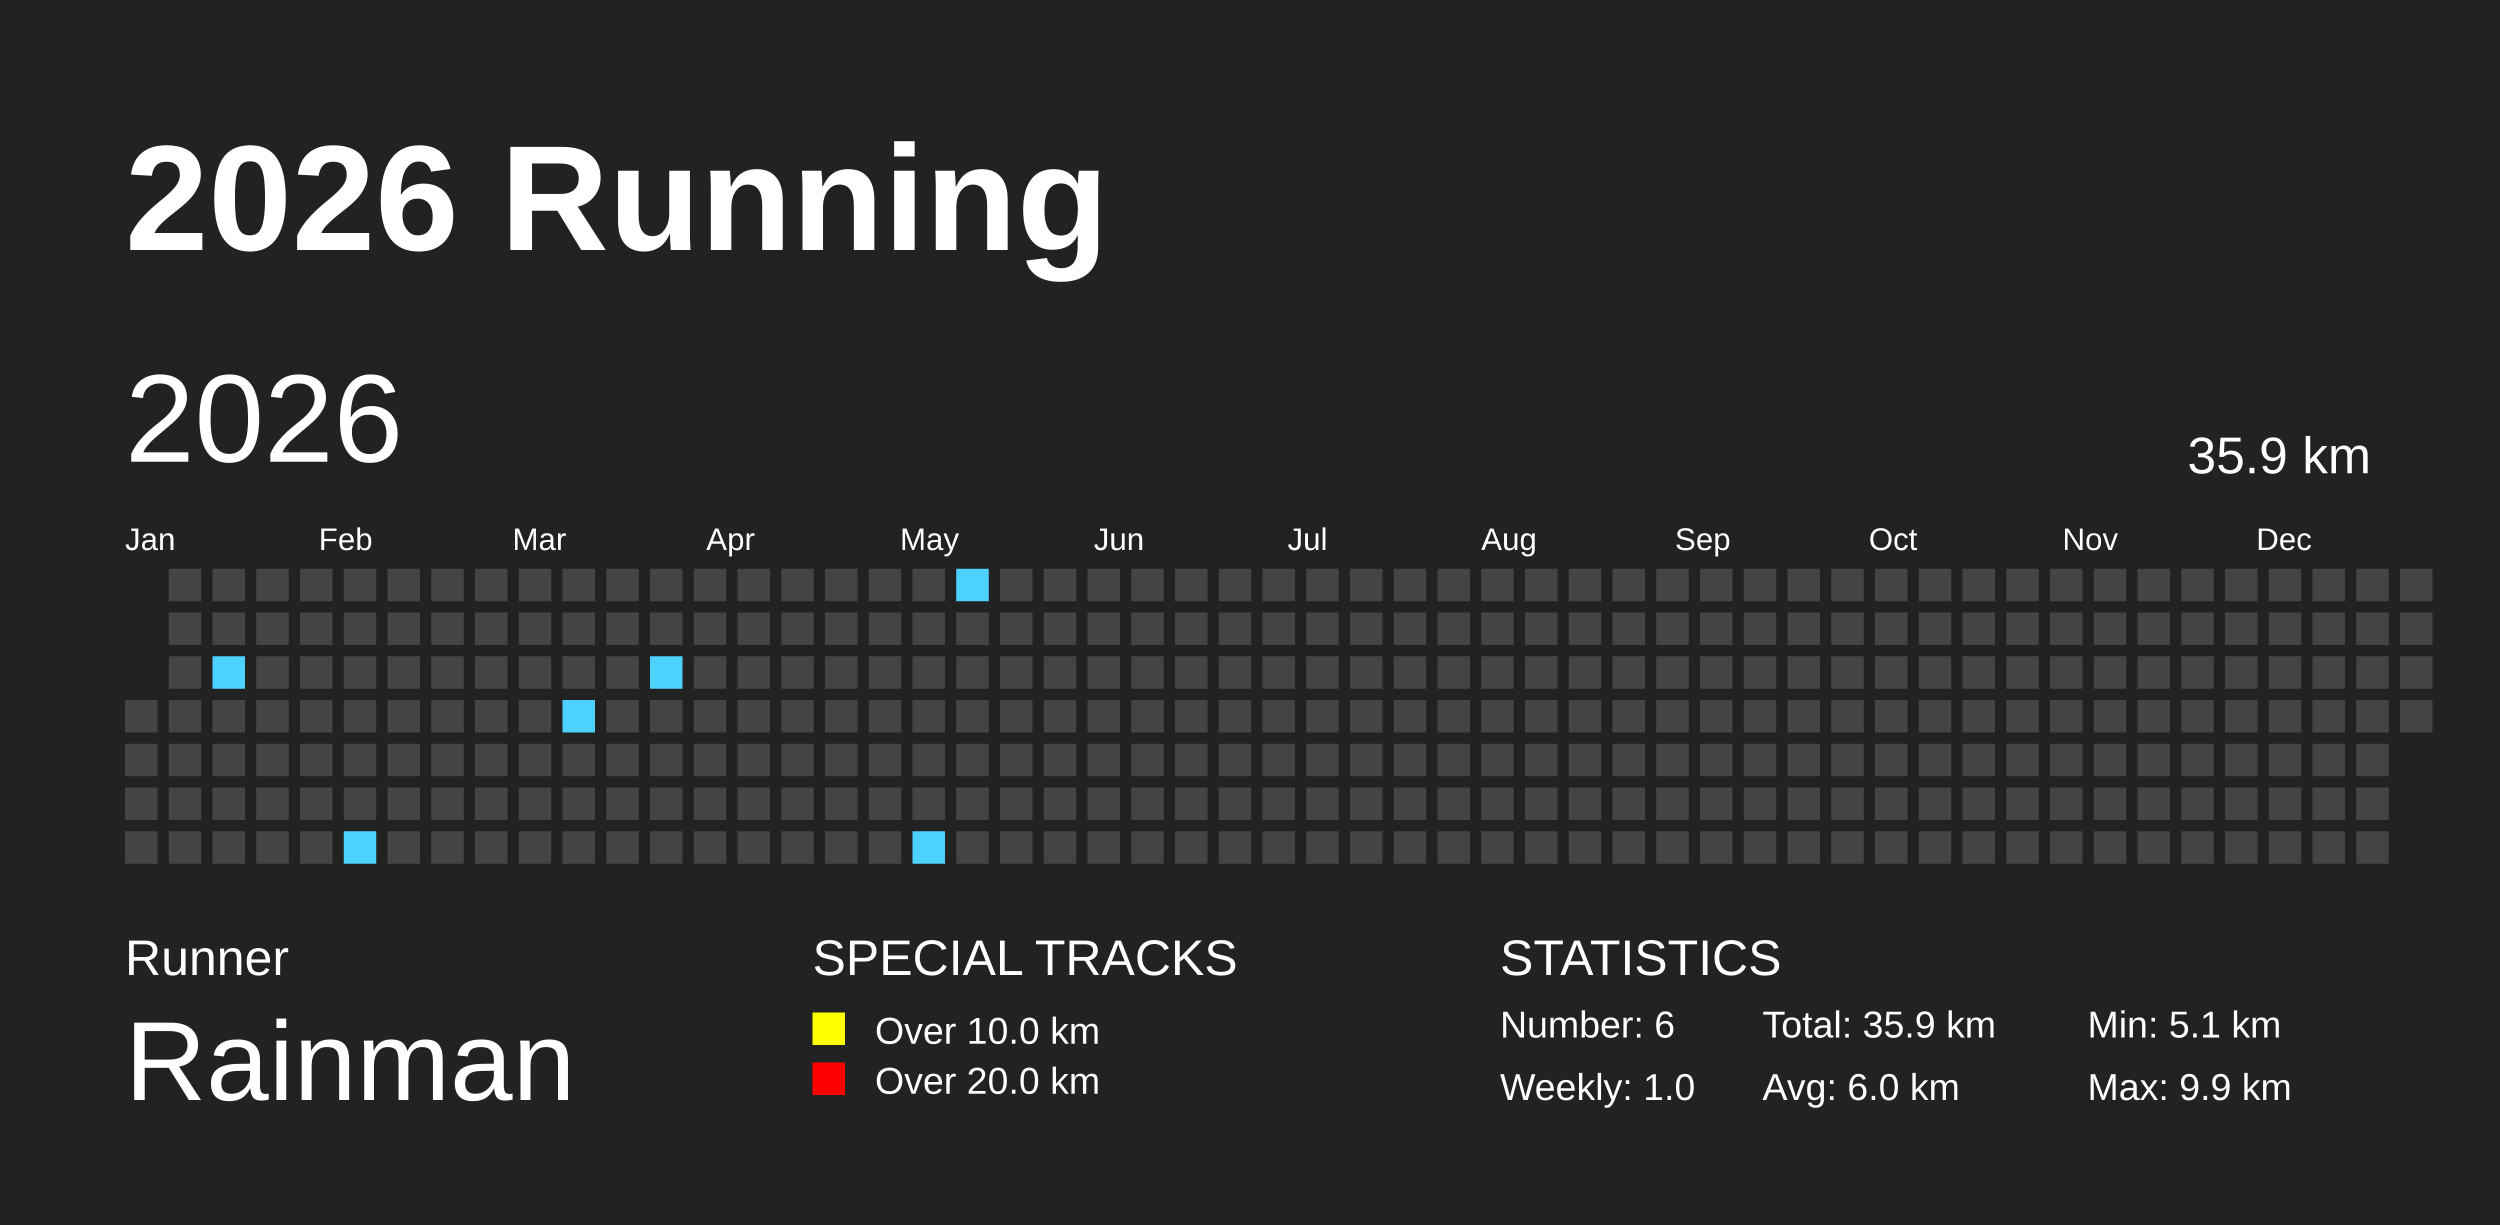
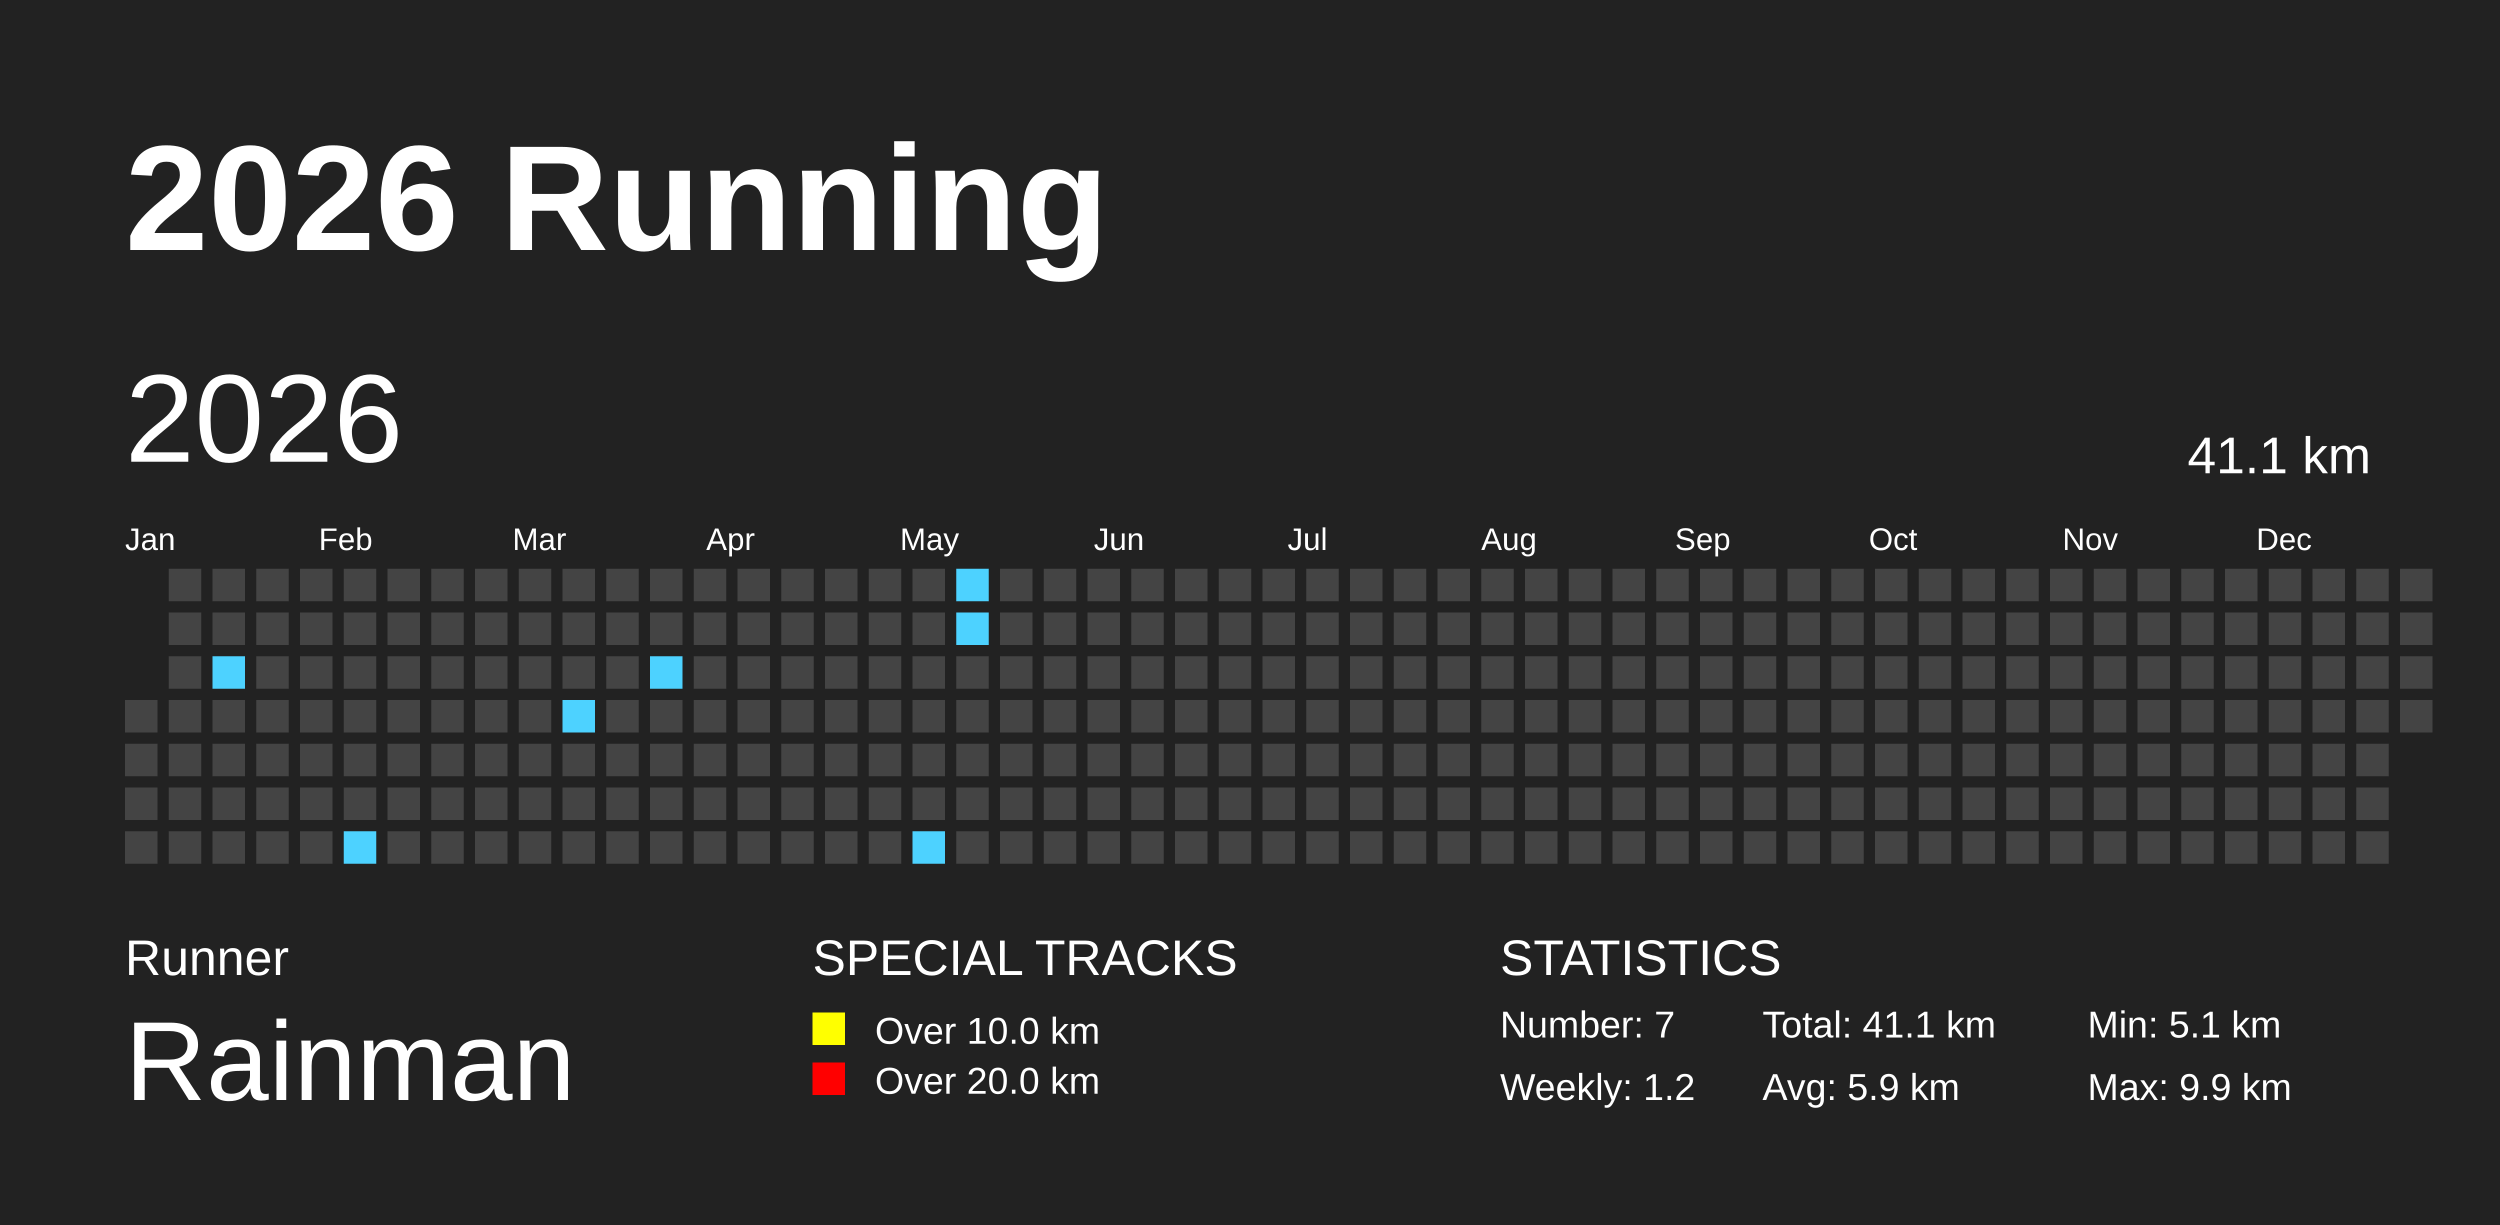
<svg xmlns="http://www.w3.org/2000/svg" baseProfile="full" height="98mm" version="1.1" viewBox="0,0,200,98" width="200mm">
  <defs />
  <rect fill="#222222" height="98" width="200" x="0" y="0" />
  <text fill="#FFFFFF" style="font-size:12px; font-family:Arial; font-weight:bold;" x="10" y="20">2026 Running</text>
  <text fill="#FFFFFF" style="font-size:4px; font-family:Arial" x="10" y="78">Runner</text>
  <text fill="#FFFFFF" style="font-size:9px; font-family:Arial" x="10" y="88">Rainman</text>
  <text fill="#FFFFFF" style="font-size:4px; font-family:Arial" x="65" y="78">SPECIAL TRACKS</text>
  <rect fill="yellow" height="2.6" width="2.6" x="65" y="81" />
  <text fill="#FFFFFF" style="font-size:3px; font-family:Arial" x="70" y="83.5">Over 10.0 km</text>
  <rect fill="red" height="2.6" width="2.6" x="65" y="85" />
  <text fill="#FFFFFF" style="font-size:3px; font-family:Arial" x="70" y="87.5">Over 20.0 km</text>
  <text fill="#FFFFFF" style="font-size:4px; font-family:Arial" x="120" y="78">STATISTICS</text>
-   <text fill="#FFFFFF" style="font-size:3px; font-family:Arial" x="120" y="83">Number: 6</text>
-   <text fill="#FFFFFF" style="font-size:3px; font-family:Arial" x="120" y="88">Weekly: 1.0</text>
-   <text fill="#FFFFFF" style="font-size:3px; font-family:Arial" x="141" y="83">Total: 35.9 km</text>
-   <text fill="#FFFFFF" style="font-size:3px; font-family:Arial" x="141" y="88">Avg: 6.0 km</text>
+   <text fill="#FFFFFF" style="font-size:3px; font-family:Arial" x="120" y="83">Number: 7</text>
+   <text fill="#FFFFFF" style="font-size:3px; font-family:Arial" x="120" y="88">Weekly: 1.2</text>
+   <text fill="#FFFFFF" style="font-size:3px; font-family:Arial" x="141" y="83">Total: 41.1 km</text>
+   <text fill="#FFFFFF" style="font-size:3px; font-family:Arial" x="141" y="88">Avg: 5.9 km</text>
  <text fill="#FFFFFF" style="font-size:3px; font-family:Arial" x="167" y="83">Min: 5.1 km</text>
  <text fill="#FFFFFF" style="font-size:3px; font-family:Arial" x="167" y="88">Max: 9.9 km</text>
  <text dominant-baseline="hanging" fill="#FFFFFF" style="font-size:10.0px; font-family:Arial;" x="10" y="30">2026</text>
-   <text dominant-baseline="hanging" fill="#FFFFFF" style="font-size:4.125px; font-family:Arial;" x="175" y="35">35.9 km</text>
+   <text dominant-baseline="hanging" fill="#FFFFFF" style="font-size:4.125px; font-family:Arial;" x="175" y="35">41.1 km</text>
  <text fill="#FFFFFF" style="font-size:2.5px; font-family:Arial" x="10.0" y="44">Jan</text>
  <text fill="#FFFFFF" style="font-size:2.5px; font-family:Arial" x="25.5" y="44">Feb</text>
  <text fill="#FFFFFF" style="font-size:2.5px; font-family:Arial" x="41.0" y="44">Mar</text>
  <text fill="#FFFFFF" style="font-size:2.5px; font-family:Arial" x="56.5" y="44">Apr</text>
  <text fill="#FFFFFF" style="font-size:2.5px; font-family:Arial" x="72.0" y="44">May</text>
  <text fill="#FFFFFF" style="font-size:2.5px; font-family:Arial" x="87.5" y="44">Jun</text>
  <text fill="#FFFFFF" style="font-size:2.5px; font-family:Arial" x="103.0" y="44">Jul</text>
  <text fill="#FFFFFF" style="font-size:2.5px; font-family:Arial" x="118.5" y="44">Aug</text>
  <text fill="#FFFFFF" style="font-size:2.5px; font-family:Arial" x="134.0" y="44">Sep</text>
  <text fill="#FFFFFF" style="font-size:2.5px; font-family:Arial" x="149.5" y="44">Oct</text>
  <text fill="#FFFFFF" style="font-size:2.5px; font-family:Arial" x="165.0" y="44">Nov</text>
  <text fill="#FFFFFF" style="font-size:2.5px; font-family:Arial" x="180.5" y="44">Dec</text>
  <rect fill="#444444" height="2.6" width="2.6" x="10.0" y="56.0" />
  <rect fill="#444444" height="2.6" width="2.6" x="10.0" y="59.5" />
  <rect fill="#444444" height="2.6" width="2.6" x="10.0" y="63.0" />
  <rect fill="#444444" height="2.6" width="2.6" x="10.0" y="66.5" />
  <rect fill="#444444" height="2.6" width="2.6" x="13.5" y="45.5" />
  <rect fill="#444444" height="2.6" width="2.6" x="13.5" y="49.0" />
  <rect fill="#444444" height="2.6" width="2.6" x="13.5" y="52.5" />
  <rect fill="#444444" height="2.6" width="2.6" x="13.5" y="56.0" />
  <rect fill="#444444" height="2.6" width="2.6" x="13.5" y="59.5" />
  <rect fill="#444444" height="2.6" width="2.6" x="13.5" y="63.0" />
  <rect fill="#444444" height="2.6" width="2.6" x="13.5" y="66.5" />
  <rect fill="#444444" height="2.6" width="2.6" x="17.0" y="45.5" />
  <rect fill="#444444" height="2.6" width="2.6" x="17.0" y="49.0" />
  <rect fill="#4DD2FF" height="2.6" width="2.6" x="17.0" y="52.5" />
  <rect fill="#444444" height="2.6" width="2.6" x="17.0" y="56.0" />
  <rect fill="#444444" height="2.6" width="2.6" x="17.0" y="59.5" />
  <rect fill="#444444" height="2.6" width="2.6" x="17.0" y="63.0" />
  <rect fill="#444444" height="2.6" width="2.6" x="17.0" y="66.5" />
  <rect fill="#444444" height="2.6" width="2.6" x="20.5" y="45.5" />
  <rect fill="#444444" height="2.6" width="2.6" x="20.5" y="49.0" />
  <rect fill="#444444" height="2.6" width="2.6" x="20.5" y="52.5" />
  <rect fill="#444444" height="2.6" width="2.6" x="20.5" y="56.0" />
  <rect fill="#444444" height="2.6" width="2.6" x="20.5" y="59.5" />
  <rect fill="#444444" height="2.6" width="2.6" x="20.5" y="63.0" />
  <rect fill="#444444" height="2.6" width="2.6" x="20.5" y="66.5" />
  <rect fill="#444444" height="2.6" width="2.6" x="24.0" y="45.5" />
  <rect fill="#444444" height="2.6" width="2.6" x="24.0" y="49.0" />
  <rect fill="#444444" height="2.6" width="2.6" x="24.0" y="52.5" />
  <rect fill="#444444" height="2.6" width="2.6" x="24.0" y="56.0" />
  <rect fill="#444444" height="2.6" width="2.6" x="24.0" y="59.5" />
  <rect fill="#444444" height="2.6" width="2.6" x="24.0" y="63.0" />
  <rect fill="#444444" height="2.6" width="2.6" x="24.0" y="66.5" />
  <rect fill="#444444" height="2.6" width="2.6" x="27.5" y="45.5" />
  <rect fill="#444444" height="2.6" width="2.6" x="27.5" y="49.0" />
  <rect fill="#444444" height="2.6" width="2.6" x="27.5" y="52.5" />
  <rect fill="#444444" height="2.6" width="2.6" x="27.5" y="56.0" />
  <rect fill="#444444" height="2.6" width="2.6" x="27.5" y="59.5" />
  <rect fill="#444444" height="2.6" width="2.6" x="27.5" y="63.0" />
  <rect fill="#4DD2FF" height="2.6" width="2.6" x="27.5" y="66.5" />
  <rect fill="#444444" height="2.6" width="2.6" x="31.0" y="45.5" />
  <rect fill="#444444" height="2.6" width="2.6" x="31.0" y="49.0" />
  <rect fill="#444444" height="2.6" width="2.6" x="31.0" y="52.5" />
  <rect fill="#444444" height="2.6" width="2.6" x="31.0" y="56.0" />
  <rect fill="#444444" height="2.6" width="2.6" x="31.0" y="59.5" />
  <rect fill="#444444" height="2.6" width="2.6" x="31.0" y="63.0" />
  <rect fill="#444444" height="2.6" width="2.6" x="31.0" y="66.5" />
  <rect fill="#444444" height="2.6" width="2.6" x="34.5" y="45.5" />
  <rect fill="#444444" height="2.6" width="2.6" x="34.5" y="49.0" />
  <rect fill="#444444" height="2.6" width="2.6" x="34.5" y="52.5" />
  <rect fill="#444444" height="2.6" width="2.6" x="34.5" y="56.0" />
  <rect fill="#444444" height="2.6" width="2.6" x="34.5" y="59.5" />
  <rect fill="#444444" height="2.6" width="2.6" x="34.5" y="63.0" />
  <rect fill="#444444" height="2.6" width="2.6" x="34.5" y="66.5" />
  <rect fill="#444444" height="2.6" width="2.6" x="38.0" y="45.5" />
  <rect fill="#444444" height="2.6" width="2.6" x="38.0" y="49.0" />
  <rect fill="#444444" height="2.6" width="2.6" x="38.0" y="52.5" />
  <rect fill="#444444" height="2.6" width="2.6" x="38.0" y="56.0" />
  <rect fill="#444444" height="2.6" width="2.6" x="38.0" y="59.5" />
  <rect fill="#444444" height="2.6" width="2.6" x="38.0" y="63.0" />
  <rect fill="#444444" height="2.6" width="2.6" x="38.0" y="66.5" />
  <rect fill="#444444" height="2.6" width="2.6" x="41.5" y="45.5" />
  <rect fill="#444444" height="2.6" width="2.6" x="41.5" y="49.0" />
  <rect fill="#444444" height="2.6" width="2.6" x="41.5" y="52.5" />
  <rect fill="#444444" height="2.6" width="2.6" x="41.5" y="56.0" />
  <rect fill="#444444" height="2.6" width="2.6" x="41.5" y="59.5" />
  <rect fill="#444444" height="2.6" width="2.6" x="41.5" y="63.0" />
  <rect fill="#444444" height="2.6" width="2.6" x="41.5" y="66.5" />
  <rect fill="#444444" height="2.6" width="2.6" x="45.0" y="45.5" />
  <rect fill="#444444" height="2.6" width="2.6" x="45.0" y="49.0" />
  <rect fill="#444444" height="2.6" width="2.6" x="45.0" y="52.5" />
  <rect fill="#4DD2FF" height="2.6" width="2.6" x="45.0" y="56.0" />
  <rect fill="#444444" height="2.6" width="2.6" x="45.0" y="59.5" />
  <rect fill="#444444" height="2.6" width="2.6" x="45.0" y="63.0" />
  <rect fill="#444444" height="2.6" width="2.6" x="45.0" y="66.5" />
  <rect fill="#444444" height="2.6" width="2.6" x="48.5" y="45.5" />
  <rect fill="#444444" height="2.6" width="2.6" x="48.5" y="49.0" />
  <rect fill="#444444" height="2.6" width="2.6" x="48.5" y="52.5" />
  <rect fill="#444444" height="2.6" width="2.6" x="48.5" y="56.0" />
  <rect fill="#444444" height="2.6" width="2.6" x="48.5" y="59.5" />
  <rect fill="#444444" height="2.6" width="2.6" x="48.5" y="63.0" />
  <rect fill="#444444" height="2.6" width="2.6" x="48.5" y="66.5" />
  <rect fill="#444444" height="2.6" width="2.6" x="52.0" y="45.5" />
  <rect fill="#444444" height="2.6" width="2.6" x="52.0" y="49.0" />
  <rect fill="#4DD2FF" height="2.6" width="2.6" x="52.0" y="52.5" />
  <rect fill="#444444" height="2.6" width="2.6" x="52.0" y="56.0" />
  <rect fill="#444444" height="2.6" width="2.6" x="52.0" y="59.5" />
  <rect fill="#444444" height="2.6" width="2.6" x="52.0" y="63.0" />
  <rect fill="#444444" height="2.6" width="2.6" x="52.0" y="66.5" />
  <rect fill="#444444" height="2.6" width="2.6" x="55.5" y="45.5" />
  <rect fill="#444444" height="2.6" width="2.6" x="55.5" y="49.0" />
  <rect fill="#444444" height="2.6" width="2.6" x="55.5" y="52.5" />
  <rect fill="#444444" height="2.6" width="2.6" x="55.5" y="56.0" />
  <rect fill="#444444" height="2.6" width="2.6" x="55.5" y="59.5" />
  <rect fill="#444444" height="2.6" width="2.6" x="55.5" y="63.0" />
  <rect fill="#444444" height="2.6" width="2.6" x="55.5" y="66.5" />
  <rect fill="#444444" height="2.6" width="2.6" x="59.0" y="45.5" />
  <rect fill="#444444" height="2.6" width="2.6" x="59.0" y="49.0" />
  <rect fill="#444444" height="2.6" width="2.6" x="59.0" y="52.5" />
  <rect fill="#444444" height="2.6" width="2.6" x="59.0" y="56.0" />
  <rect fill="#444444" height="2.6" width="2.6" x="59.0" y="59.5" />
  <rect fill="#444444" height="2.6" width="2.6" x="59.0" y="63.0" />
  <rect fill="#444444" height="2.6" width="2.6" x="59.0" y="66.5" />
  <rect fill="#444444" height="2.6" width="2.6" x="62.5" y="45.5" />
  <rect fill="#444444" height="2.6" width="2.6" x="62.5" y="49.0" />
  <rect fill="#444444" height="2.6" width="2.6" x="62.5" y="52.5" />
  <rect fill="#444444" height="2.6" width="2.6" x="62.5" y="56.0" />
  <rect fill="#444444" height="2.6" width="2.6" x="62.5" y="59.5" />
  <rect fill="#444444" height="2.6" width="2.6" x="62.5" y="63.0" />
  <rect fill="#444444" height="2.6" width="2.6" x="62.5" y="66.5" />
  <rect fill="#444444" height="2.6" width="2.6" x="66.0" y="45.5" />
  <rect fill="#444444" height="2.6" width="2.6" x="66.0" y="49.0" />
  <rect fill="#444444" height="2.6" width="2.6" x="66.0" y="52.5" />
  <rect fill="#444444" height="2.6" width="2.6" x="66.0" y="56.0" />
  <rect fill="#444444" height="2.6" width="2.6" x="66.0" y="59.5" />
  <rect fill="#444444" height="2.6" width="2.6" x="66.0" y="63.0" />
  <rect fill="#444444" height="2.6" width="2.6" x="66.0" y="66.5" />
  <rect fill="#444444" height="2.6" width="2.6" x="69.5" y="45.5" />
  <rect fill="#444444" height="2.6" width="2.6" x="69.5" y="49.0" />
  <rect fill="#444444" height="2.6" width="2.6" x="69.5" y="52.5" />
  <rect fill="#444444" height="2.6" width="2.6" x="69.5" y="56.0" />
  <rect fill="#444444" height="2.6" width="2.6" x="69.5" y="59.5" />
  <rect fill="#444444" height="2.6" width="2.6" x="69.5" y="63.0" />
  <rect fill="#444444" height="2.6" width="2.6" x="69.5" y="66.5" />
  <rect fill="#444444" height="2.6" width="2.6" x="73.0" y="45.5" />
  <rect fill="#444444" height="2.6" width="2.6" x="73.0" y="49.0" />
  <rect fill="#444444" height="2.6" width="2.6" x="73.0" y="52.5" />
  <rect fill="#444444" height="2.6" width="2.6" x="73.0" y="56.0" />
  <rect fill="#444444" height="2.6" width="2.6" x="73.0" y="59.5" />
  <rect fill="#444444" height="2.6" width="2.6" x="73.0" y="63.0" />
  <rect fill="#4DD2FF" height="2.6" width="2.6" x="73.0" y="66.5" />
  <rect fill="#4DD2FF" height="2.6" width="2.6" x="76.5" y="45.5" />
-   <rect fill="#444444" height="2.6" width="2.6" x="76.5" y="49.0" />
+   <rect fill="#4DD2FF" height="2.6" width="2.6" x="76.5" y="49.0" />
  <rect fill="#444444" height="2.6" width="2.6" x="76.5" y="52.5" />
  <rect fill="#444444" height="2.6" width="2.6" x="76.5" y="56.0" />
  <rect fill="#444444" height="2.6" width="2.6" x="76.5" y="59.5" />
  <rect fill="#444444" height="2.6" width="2.6" x="76.5" y="63.0" />
  <rect fill="#444444" height="2.6" width="2.6" x="76.5" y="66.5" />
  <rect fill="#444444" height="2.6" width="2.6" x="80.0" y="45.5" />
  <rect fill="#444444" height="2.6" width="2.6" x="80.0" y="49.0" />
  <rect fill="#444444" height="2.6" width="2.6" x="80.0" y="52.5" />
  <rect fill="#444444" height="2.6" width="2.6" x="80.0" y="56.0" />
  <rect fill="#444444" height="2.6" width="2.6" x="80.0" y="59.5" />
  <rect fill="#444444" height="2.6" width="2.6" x="80.0" y="63.0" />
  <rect fill="#444444" height="2.6" width="2.6" x="80.0" y="66.5" />
  <rect fill="#444444" height="2.6" width="2.6" x="83.5" y="45.5" />
  <rect fill="#444444" height="2.6" width="2.6" x="83.5" y="49.0" />
  <rect fill="#444444" height="2.6" width="2.6" x="83.5" y="52.5" />
  <rect fill="#444444" height="2.6" width="2.6" x="83.5" y="56.0" />
  <rect fill="#444444" height="2.6" width="2.6" x="83.5" y="59.5" />
  <rect fill="#444444" height="2.6" width="2.6" x="83.5" y="63.0" />
  <rect fill="#444444" height="2.6" width="2.6" x="83.5" y="66.5" />
  <rect fill="#444444" height="2.6" width="2.6" x="87.0" y="45.5" />
  <rect fill="#444444" height="2.6" width="2.6" x="87.0" y="49.0" />
  <rect fill="#444444" height="2.6" width="2.6" x="87.0" y="52.5" />
  <rect fill="#444444" height="2.6" width="2.6" x="87.0" y="56.0" />
  <rect fill="#444444" height="2.6" width="2.6" x="87.0" y="59.5" />
  <rect fill="#444444" height="2.6" width="2.6" x="87.0" y="63.0" />
  <rect fill="#444444" height="2.6" width="2.6" x="87.0" y="66.5" />
  <rect fill="#444444" height="2.6" width="2.6" x="90.5" y="45.5" />
  <rect fill="#444444" height="2.6" width="2.6" x="90.5" y="49.0" />
  <rect fill="#444444" height="2.6" width="2.6" x="90.5" y="52.5" />
  <rect fill="#444444" height="2.6" width="2.6" x="90.5" y="56.0" />
  <rect fill="#444444" height="2.6" width="2.6" x="90.5" y="59.5" />
  <rect fill="#444444" height="2.6" width="2.6" x="90.5" y="63.0" />
  <rect fill="#444444" height="2.6" width="2.6" x="90.5" y="66.5" />
  <rect fill="#444444" height="2.6" width="2.6" x="94.0" y="45.5" />
  <rect fill="#444444" height="2.6" width="2.6" x="94.0" y="49.0" />
  <rect fill="#444444" height="2.6" width="2.6" x="94.0" y="52.5" />
  <rect fill="#444444" height="2.6" width="2.6" x="94.0" y="56.0" />
  <rect fill="#444444" height="2.6" width="2.6" x="94.0" y="59.5" />
  <rect fill="#444444" height="2.6" width="2.6" x="94.0" y="63.0" />
  <rect fill="#444444" height="2.6" width="2.6" x="94.0" y="66.5" />
  <rect fill="#444444" height="2.6" width="2.6" x="97.5" y="45.5" />
  <rect fill="#444444" height="2.6" width="2.6" x="97.5" y="49.0" />
  <rect fill="#444444" height="2.6" width="2.6" x="97.5" y="52.5" />
  <rect fill="#444444" height="2.6" width="2.6" x="97.5" y="56.0" />
  <rect fill="#444444" height="2.6" width="2.6" x="97.5" y="59.5" />
  <rect fill="#444444" height="2.6" width="2.6" x="97.5" y="63.0" />
  <rect fill="#444444" height="2.6" width="2.6" x="97.5" y="66.5" />
  <rect fill="#444444" height="2.6" width="2.6" x="101.0" y="45.5" />
  <rect fill="#444444" height="2.6" width="2.6" x="101.0" y="49.0" />
  <rect fill="#444444" height="2.6" width="2.6" x="101.0" y="52.5" />
  <rect fill="#444444" height="2.6" width="2.6" x="101.0" y="56.0" />
  <rect fill="#444444" height="2.6" width="2.6" x="101.0" y="59.5" />
  <rect fill="#444444" height="2.6" width="2.6" x="101.0" y="63.0" />
  <rect fill="#444444" height="2.6" width="2.6" x="101.0" y="66.5" />
  <rect fill="#444444" height="2.6" width="2.6" x="104.5" y="45.5" />
  <rect fill="#444444" height="2.6" width="2.6" x="104.5" y="49.0" />
  <rect fill="#444444" height="2.6" width="2.6" x="104.5" y="52.5" />
  <rect fill="#444444" height="2.6" width="2.6" x="104.5" y="56.0" />
  <rect fill="#444444" height="2.6" width="2.6" x="104.5" y="59.5" />
  <rect fill="#444444" height="2.6" width="2.6" x="104.5" y="63.0" />
  <rect fill="#444444" height="2.6" width="2.6" x="104.5" y="66.5" />
  <rect fill="#444444" height="2.6" width="2.6" x="108.0" y="45.5" />
  <rect fill="#444444" height="2.6" width="2.6" x="108.0" y="49.0" />
  <rect fill="#444444" height="2.6" width="2.6" x="108.0" y="52.5" />
  <rect fill="#444444" height="2.6" width="2.6" x="108.0" y="56.0" />
  <rect fill="#444444" height="2.6" width="2.6" x="108.0" y="59.5" />
  <rect fill="#444444" height="2.6" width="2.6" x="108.0" y="63.0" />
  <rect fill="#444444" height="2.6" width="2.6" x="108.0" y="66.5" />
  <rect fill="#444444" height="2.6" width="2.6" x="111.5" y="45.5" />
  <rect fill="#444444" height="2.6" width="2.6" x="111.5" y="49.0" />
  <rect fill="#444444" height="2.6" width="2.6" x="111.5" y="52.5" />
  <rect fill="#444444" height="2.6" width="2.6" x="111.5" y="56.0" />
  <rect fill="#444444" height="2.6" width="2.6" x="111.5" y="59.5" />
  <rect fill="#444444" height="2.6" width="2.6" x="111.5" y="63.0" />
  <rect fill="#444444" height="2.6" width="2.6" x="111.5" y="66.5" />
  <rect fill="#444444" height="2.6" width="2.6" x="115.0" y="45.5" />
  <rect fill="#444444" height="2.6" width="2.6" x="115.0" y="49.0" />
  <rect fill="#444444" height="2.6" width="2.6" x="115.0" y="52.5" />
  <rect fill="#444444" height="2.6" width="2.6" x="115.0" y="56.0" />
  <rect fill="#444444" height="2.6" width="2.6" x="115.0" y="59.5" />
  <rect fill="#444444" height="2.6" width="2.6" x="115.0" y="63.0" />
  <rect fill="#444444" height="2.6" width="2.6" x="115.0" y="66.5" />
  <rect fill="#444444" height="2.6" width="2.6" x="118.5" y="45.5" />
  <rect fill="#444444" height="2.6" width="2.6" x="118.5" y="49.0" />
  <rect fill="#444444" height="2.6" width="2.6" x="118.5" y="52.5" />
  <rect fill="#444444" height="2.6" width="2.6" x="118.5" y="56.0" />
  <rect fill="#444444" height="2.6" width="2.6" x="118.5" y="59.5" />
  <rect fill="#444444" height="2.6" width="2.6" x="118.5" y="63.0" />
  <rect fill="#444444" height="2.6" width="2.6" x="118.5" y="66.5" />
  <rect fill="#444444" height="2.6" width="2.6" x="122.0" y="45.5" />
  <rect fill="#444444" height="2.6" width="2.6" x="122.0" y="49.0" />
  <rect fill="#444444" height="2.6" width="2.6" x="122.0" y="52.5" />
  <rect fill="#444444" height="2.6" width="2.6" x="122.0" y="56.0" />
  <rect fill="#444444" height="2.6" width="2.6" x="122.0" y="59.5" />
  <rect fill="#444444" height="2.6" width="2.6" x="122.0" y="63.0" />
  <rect fill="#444444" height="2.6" width="2.6" x="122.0" y="66.5" />
  <rect fill="#444444" height="2.6" width="2.6" x="125.5" y="45.5" />
  <rect fill="#444444" height="2.6" width="2.6" x="125.5" y="49.0" />
  <rect fill="#444444" height="2.6" width="2.6" x="125.5" y="52.5" />
  <rect fill="#444444" height="2.6" width="2.6" x="125.5" y="56.0" />
  <rect fill="#444444" height="2.6" width="2.6" x="125.5" y="59.5" />
  <rect fill="#444444" height="2.6" width="2.6" x="125.5" y="63.0" />
  <rect fill="#444444" height="2.6" width="2.6" x="125.5" y="66.5" />
  <rect fill="#444444" height="2.6" width="2.6" x="129.0" y="45.5" />
  <rect fill="#444444" height="2.6" width="2.6" x="129.0" y="49.0" />
  <rect fill="#444444" height="2.6" width="2.6" x="129.0" y="52.5" />
  <rect fill="#444444" height="2.6" width="2.6" x="129.0" y="56.0" />
  <rect fill="#444444" height="2.6" width="2.6" x="129.0" y="59.5" />
  <rect fill="#444444" height="2.6" width="2.6" x="129.0" y="63.0" />
  <rect fill="#444444" height="2.6" width="2.6" x="129.0" y="66.5" />
  <rect fill="#444444" height="2.6" width="2.6" x="132.5" y="45.5" />
  <rect fill="#444444" height="2.6" width="2.6" x="132.5" y="49.0" />
  <rect fill="#444444" height="2.6" width="2.6" x="132.5" y="52.5" />
  <rect fill="#444444" height="2.6" width="2.6" x="132.5" y="56.0" />
  <rect fill="#444444" height="2.6" width="2.6" x="132.5" y="59.5" />
  <rect fill="#444444" height="2.6" width="2.6" x="132.5" y="63.0" />
  <rect fill="#444444" height="2.6" width="2.6" x="132.5" y="66.5" />
  <rect fill="#444444" height="2.6" width="2.6" x="136.0" y="45.5" />
  <rect fill="#444444" height="2.6" width="2.6" x="136.0" y="49.0" />
  <rect fill="#444444" height="2.6" width="2.6" x="136.0" y="52.5" />
  <rect fill="#444444" height="2.6" width="2.6" x="136.0" y="56.0" />
  <rect fill="#444444" height="2.6" width="2.6" x="136.0" y="59.5" />
  <rect fill="#444444" height="2.6" width="2.6" x="136.0" y="63.0" />
  <rect fill="#444444" height="2.6" width="2.6" x="136.0" y="66.5" />
  <rect fill="#444444" height="2.6" width="2.6" x="139.5" y="45.5" />
  <rect fill="#444444" height="2.6" width="2.6" x="139.5" y="49.0" />
  <rect fill="#444444" height="2.6" width="2.6" x="139.5" y="52.5" />
  <rect fill="#444444" height="2.6" width="2.6" x="139.5" y="56.0" />
  <rect fill="#444444" height="2.6" width="2.6" x="139.5" y="59.5" />
  <rect fill="#444444" height="2.6" width="2.6" x="139.5" y="63.0" />
  <rect fill="#444444" height="2.6" width="2.6" x="139.5" y="66.5" />
  <rect fill="#444444" height="2.6" width="2.6" x="143.0" y="45.5" />
  <rect fill="#444444" height="2.6" width="2.6" x="143.0" y="49.0" />
  <rect fill="#444444" height="2.6" width="2.6" x="143.0" y="52.5" />
  <rect fill="#444444" height="2.6" width="2.6" x="143.0" y="56.0" />
  <rect fill="#444444" height="2.6" width="2.6" x="143.0" y="59.5" />
  <rect fill="#444444" height="2.6" width="2.6" x="143.0" y="63.0" />
  <rect fill="#444444" height="2.6" width="2.6" x="143.0" y="66.5" />
  <rect fill="#444444" height="2.6" width="2.6" x="146.5" y="45.5" />
  <rect fill="#444444" height="2.6" width="2.6" x="146.5" y="49.0" />
  <rect fill="#444444" height="2.6" width="2.6" x="146.5" y="52.5" />
  <rect fill="#444444" height="2.6" width="2.6" x="146.5" y="56.0" />
  <rect fill="#444444" height="2.6" width="2.6" x="146.5" y="59.5" />
  <rect fill="#444444" height="2.6" width="2.6" x="146.5" y="63.0" />
  <rect fill="#444444" height="2.6" width="2.6" x="146.5" y="66.5" />
  <rect fill="#444444" height="2.6" width="2.6" x="150.0" y="45.5" />
  <rect fill="#444444" height="2.6" width="2.6" x="150.0" y="49.0" />
  <rect fill="#444444" height="2.6" width="2.6" x="150.0" y="52.5" />
  <rect fill="#444444" height="2.6" width="2.6" x="150.0" y="56.0" />
  <rect fill="#444444" height="2.6" width="2.6" x="150.0" y="59.5" />
  <rect fill="#444444" height="2.6" width="2.6" x="150.0" y="63.0" />
  <rect fill="#444444" height="2.6" width="2.6" x="150.0" y="66.5" />
  <rect fill="#444444" height="2.6" width="2.6" x="153.5" y="45.5" />
  <rect fill="#444444" height="2.6" width="2.6" x="153.5" y="49.0" />
  <rect fill="#444444" height="2.6" width="2.6" x="153.5" y="52.5" />
  <rect fill="#444444" height="2.6" width="2.6" x="153.5" y="56.0" />
  <rect fill="#444444" height="2.6" width="2.6" x="153.5" y="59.5" />
  <rect fill="#444444" height="2.6" width="2.6" x="153.5" y="63.0" />
  <rect fill="#444444" height="2.6" width="2.6" x="153.5" y="66.5" />
  <rect fill="#444444" height="2.6" width="2.6" x="157.0" y="45.5" />
  <rect fill="#444444" height="2.6" width="2.6" x="157.0" y="49.0" />
  <rect fill="#444444" height="2.6" width="2.6" x="157.0" y="52.5" />
  <rect fill="#444444" height="2.6" width="2.6" x="157.0" y="56.0" />
  <rect fill="#444444" height="2.6" width="2.6" x="157.0" y="59.5" />
  <rect fill="#444444" height="2.6" width="2.6" x="157.0" y="63.0" />
  <rect fill="#444444" height="2.6" width="2.6" x="157.0" y="66.5" />
  <rect fill="#444444" height="2.6" width="2.6" x="160.5" y="45.5" />
  <rect fill="#444444" height="2.6" width="2.6" x="160.5" y="49.0" />
  <rect fill="#444444" height="2.6" width="2.6" x="160.5" y="52.5" />
  <rect fill="#444444" height="2.6" width="2.6" x="160.5" y="56.0" />
  <rect fill="#444444" height="2.6" width="2.6" x="160.5" y="59.5" />
  <rect fill="#444444" height="2.6" width="2.6" x="160.5" y="63.0" />
  <rect fill="#444444" height="2.6" width="2.6" x="160.5" y="66.5" />
  <rect fill="#444444" height="2.6" width="2.6" x="164.0" y="45.5" />
  <rect fill="#444444" height="2.6" width="2.6" x="164.0" y="49.0" />
  <rect fill="#444444" height="2.6" width="2.6" x="164.0" y="52.5" />
  <rect fill="#444444" height="2.6" width="2.6" x="164.0" y="56.0" />
  <rect fill="#444444" height="2.6" width="2.6" x="164.0" y="59.5" />
  <rect fill="#444444" height="2.6" width="2.6" x="164.0" y="63.0" />
  <rect fill="#444444" height="2.6" width="2.6" x="164.0" y="66.5" />
  <rect fill="#444444" height="2.6" width="2.6" x="167.5" y="45.5" />
  <rect fill="#444444" height="2.6" width="2.6" x="167.5" y="49.0" />
  <rect fill="#444444" height="2.6" width="2.6" x="167.5" y="52.5" />
  <rect fill="#444444" height="2.6" width="2.6" x="167.5" y="56.0" />
  <rect fill="#444444" height="2.6" width="2.6" x="167.5" y="59.5" />
  <rect fill="#444444" height="2.6" width="2.6" x="167.5" y="63.0" />
  <rect fill="#444444" height="2.6" width="2.6" x="167.5" y="66.5" />
  <rect fill="#444444" height="2.6" width="2.6" x="171.0" y="45.5" />
  <rect fill="#444444" height="2.6" width="2.6" x="171.0" y="49.0" />
  <rect fill="#444444" height="2.6" width="2.6" x="171.0" y="52.5" />
  <rect fill="#444444" height="2.6" width="2.6" x="171.0" y="56.0" />
  <rect fill="#444444" height="2.6" width="2.6" x="171.0" y="59.5" />
  <rect fill="#444444" height="2.6" width="2.6" x="171.0" y="63.0" />
  <rect fill="#444444" height="2.6" width="2.6" x="171.0" y="66.5" />
  <rect fill="#444444" height="2.6" width="2.6" x="174.5" y="45.5" />
  <rect fill="#444444" height="2.6" width="2.6" x="174.5" y="49.0" />
  <rect fill="#444444" height="2.6" width="2.6" x="174.5" y="52.5" />
  <rect fill="#444444" height="2.6" width="2.6" x="174.5" y="56.0" />
  <rect fill="#444444" height="2.6" width="2.6" x="174.5" y="59.5" />
  <rect fill="#444444" height="2.6" width="2.6" x="174.5" y="63.0" />
  <rect fill="#444444" height="2.6" width="2.6" x="174.5" y="66.5" />
  <rect fill="#444444" height="2.6" width="2.6" x="178.0" y="45.5" />
  <rect fill="#444444" height="2.6" width="2.6" x="178.0" y="49.0" />
  <rect fill="#444444" height="2.6" width="2.6" x="178.0" y="52.5" />
  <rect fill="#444444" height="2.6" width="2.6" x="178.0" y="56.0" />
  <rect fill="#444444" height="2.6" width="2.6" x="178.0" y="59.5" />
  <rect fill="#444444" height="2.6" width="2.6" x="178.0" y="63.0" />
  <rect fill="#444444" height="2.6" width="2.6" x="178.0" y="66.5" />
  <rect fill="#444444" height="2.6" width="2.6" x="181.5" y="45.5" />
  <rect fill="#444444" height="2.6" width="2.6" x="181.5" y="49.0" />
  <rect fill="#444444" height="2.6" width="2.6" x="181.5" y="52.5" />
  <rect fill="#444444" height="2.6" width="2.6" x="181.5" y="56.0" />
  <rect fill="#444444" height="2.6" width="2.6" x="181.5" y="59.5" />
  <rect fill="#444444" height="2.6" width="2.6" x="181.5" y="63.0" />
  <rect fill="#444444" height="2.6" width="2.6" x="181.5" y="66.5" />
  <rect fill="#444444" height="2.6" width="2.6" x="185.0" y="45.5" />
  <rect fill="#444444" height="2.6" width="2.6" x="185.0" y="49.0" />
  <rect fill="#444444" height="2.6" width="2.6" x="185.0" y="52.5" />
  <rect fill="#444444" height="2.6" width="2.6" x="185.0" y="56.0" />
  <rect fill="#444444" height="2.6" width="2.6" x="185.0" y="59.5" />
  <rect fill="#444444" height="2.6" width="2.6" x="185.0" y="63.0" />
  <rect fill="#444444" height="2.6" width="2.6" x="185.0" y="66.5" />
  <rect fill="#444444" height="2.6" width="2.6" x="188.5" y="45.5" />
  <rect fill="#444444" height="2.6" width="2.6" x="188.5" y="49.0" />
  <rect fill="#444444" height="2.6" width="2.6" x="188.5" y="52.5" />
  <rect fill="#444444" height="2.6" width="2.6" x="188.5" y="56.0" />
  <rect fill="#444444" height="2.6" width="2.6" x="188.5" y="59.5" />
  <rect fill="#444444" height="2.6" width="2.6" x="188.5" y="63.0" />
  <rect fill="#444444" height="2.6" width="2.6" x="188.5" y="66.5" />
  <rect fill="#444444" height="2.6" width="2.6" x="192.0" y="45.5" />
  <rect fill="#444444" height="2.6" width="2.6" x="192.0" y="49.0" />
  <rect fill="#444444" height="2.6" width="2.6" x="192.0" y="52.5" />
  <rect fill="#444444" height="2.6" width="2.6" x="192.0" y="56.0" />
</svg>
